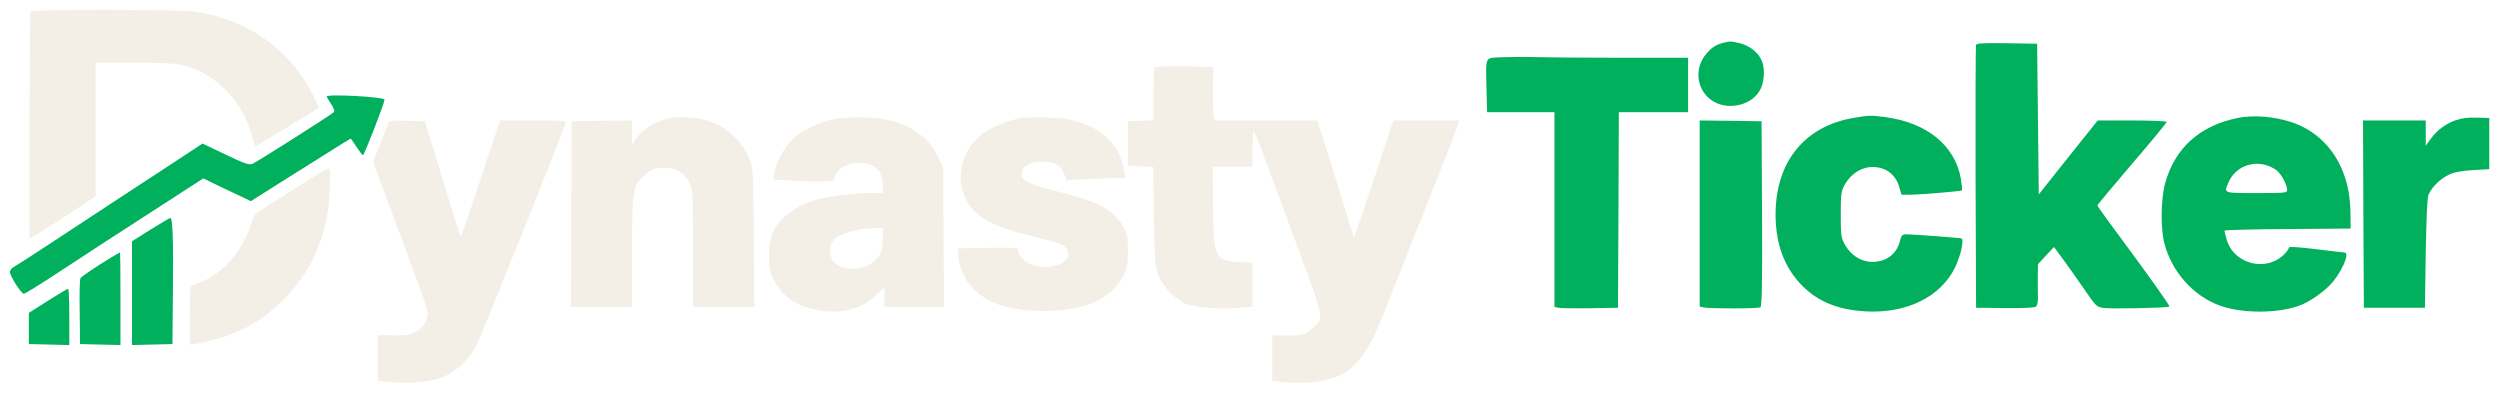
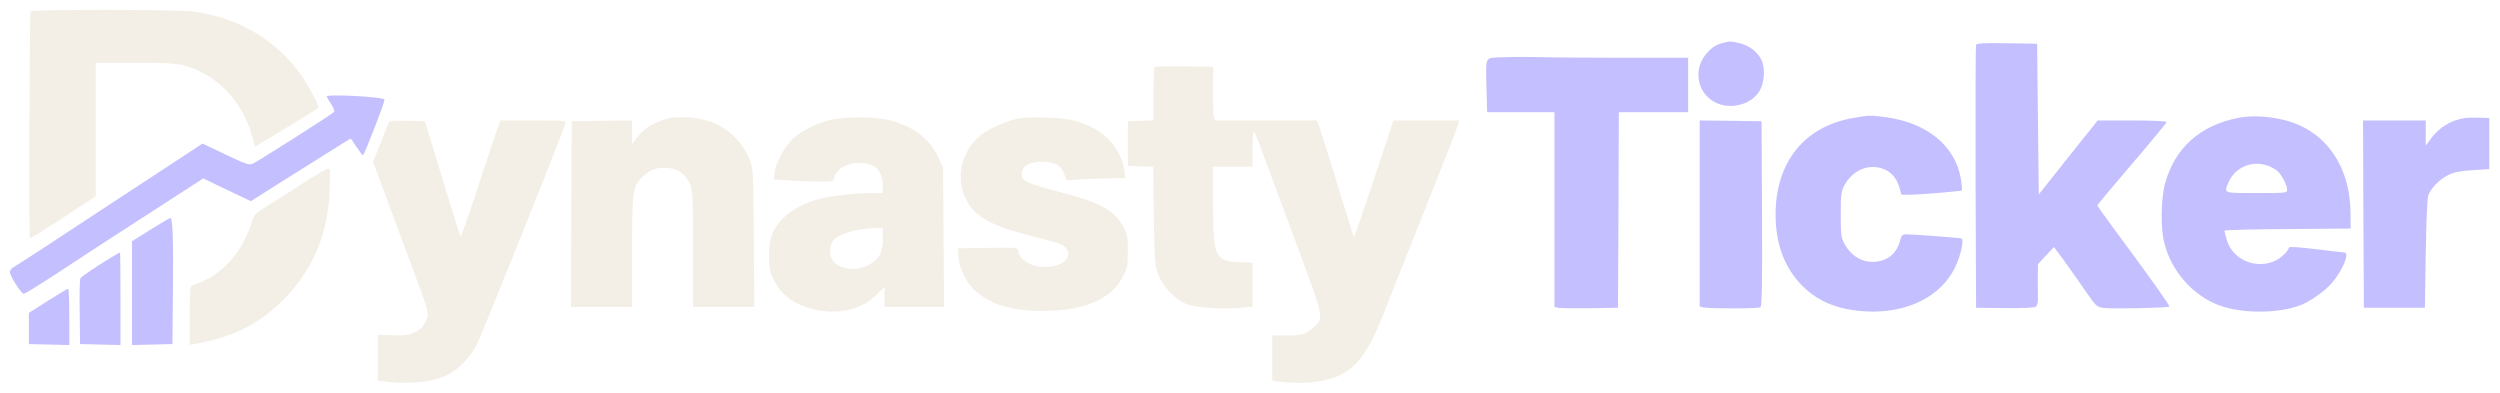
<svg xmlns="http://www.w3.org/2000/svg" viewBox="0 0 363.6 57.12" fill="none" role="img" aria-label="Dynasty Ticker">
  <g transform="translate(0,57.12) scale(0.024,-0.024)" fill="#f3efe6" stroke="none">
    <path d="M185 2311 c-6 -11 -10 -1369 -4 -1375 3 -3 93 54 202 125 l197 130 0 405 0 404 236 0 c182 0 250 -4 297 -16 195 -50 357 -217 413 -424 10 -36 18 -66 19 -68 2 -2 375 225 384 234 8 8 -59 136 -104 199 -151 211 -373 344 -642 384 -90 14 -989 15 -998 2z" />
    <path d="M6997 1974 c-4 -4 -7 -78 -7 -165 l0 -158 -77 -3 -78 -3 0 -135 0 -135 76 -3 77 -3 4 -297 c5 -278 6 -301 28 -357 29 -76 105 -154 176 -180 57 -20 230 -31 328 -20 l66 7 0 133 0 133 -79 3 c-149 7 -159 30 -160 357 l-1 222 120 0 120 0 0 112 c0 62 4 108 8 103 5 -6 23 -48 40 -95 17 -47 108 -292 202 -544 188 -506 185 -490 122 -548 -47 -44 -72 -52 -164 -51 l-88 1 0 -138 0 -137 53 -7 c128 -15 258 -2 343 34 113 49 185 145 273 365 32 83 147 371 254 640 108 270 199 502 202 518 l7 27 -199 0 -199 0 -118 -356 c-65 -195 -119 -354 -121 -352 -2 2 -49 152 -104 333 -56 182 -106 340 -111 353 l-10 22 -309 0 -309 0 -6 26 c-4 14 -6 88 -5 163 l1 136 -174 3 c-96 1 -177 -1 -181 -4z" />
    <path d="M3999 1646 c-68 -27 -104 -54 -141 -103 l-28 -37 0 72 0 72 -182 -2 -183 -3 -3 -562 -2 -563 185 0 185 0 0 328 c0 368 5 404 62 459 47 44 75 56 133 56 79 0 129 -33 160 -106 12 -30 15 -94 15 -387 l0 -350 186 0 185 0 -3 418 c-3 409 -3 418 -26 475 -66 163 -214 257 -406 257 -62 0 -95 -6 -137 -24z" />
    <path d="M5041 1655 c-87 -19 -181 -65 -235 -115 -51 -47 -102 -142 -112 -206 l-6 -41 93 -6 c50 -4 132 -7 180 -7 85 0 89 1 95 24 20 79 151 116 242 67 31 -17 52 -63 52 -116 l0 -45 -72 0 c-93 0 -237 -16 -311 -35 -91 -23 -168 -64 -223 -119 -64 -64 -84 -120 -84 -231 0 -71 4 -90 30 -143 51 -100 136 -158 270 -182 136 -25 266 9 349 91 l51 50 0 -60 0 -61 181 0 180 0 -3 423 -3 422 -29 62 c-53 116 -164 197 -313 228 -85 18 -247 18 -332 0z m309 -724 c0 -83 -23 -123 -89 -158 -74 -39 -177 -25 -215 28 -22 32 -20 91 4 122 32 41 140 72 263 76 l37 1 0 -69z" />
    <path d="M6180 1663 c-60 -10 -153 -47 -210 -83 -136 -88 -187 -268 -116 -408 56 -109 149 -160 418 -228 164 -41 182 -49 197 -81 31 -68 -81 -121 -198 -93 -54 13 -101 55 -101 91 0 19 -7 19 -182 17 l-183 -3 3 -50 c3 -68 51 -164 105 -210 97 -83 219 -119 407 -119 253 0 418 72 487 212 25 50 28 68 28 152 0 88 -2 99 -31 150 -56 100 -139 144 -395 210 -202 52 -229 68 -215 123 9 36 53 57 123 57 74 0 116 -24 133 -76 l13 -37 105 7 c58 3 138 6 179 6 l73 0 -6 43 c-23 158 -145 273 -331 312 -62 13 -243 18 -303 8z" />
    <path d="M2353 1633 c-3 -10 -25 -67 -49 -126 l-43 -108 65 -177 c36 -97 112 -302 169 -454 86 -229 103 -282 96 -306 -14 -47 -34 -73 -76 -95 -33 -17 -55 -21 -132 -19 l-93 2 0 -139 0 -138 61 -7 c154 -16 296 3 374 49 63 36 126 104 163 173 26 49 524 1289 539 1345 5 16 -9 17 -194 17 l-200 0 -14 -37 c-8 -21 -62 -181 -119 -355 -57 -175 -106 -315 -109 -313 -2 3 -52 161 -110 353 l-106 347 -108 3 c-96 2 -108 1 -114 -15z" />
    <path d="M1860 1284 c-74 -48 -174 -111 -223 -141 -48 -30 -90 -60 -94 -67 -4 -6 -17 -38 -28 -72 -48 -141 -150 -263 -268 -320 -39 -19 -77 -34 -84 -34 -10 0 -13 -41 -13 -180 l0 -179 33 5 c240 43 403 128 553 287 164 174 250 382 261 632 3 66 4 128 2 138 -3 14 -28 2 -139 -69z" />
  </g>
-   <g transform="translate(0,57.12) scale(0.024,-0.024)" fill="#00b05c" stroke="none">
+   <g transform="translate(0,57.12) scale(0.024,-0.024)" fill="#c4bfff" stroke="none">
    <path d="M10445 2121 c-45 -11 -69 -26 -103 -65 -81 -92 -60 -231 42 -291 98 -58 243 -18 286 78 23 49 26 124 6 170 -20 49 -77 93 -136 106 -56 12 -52 12 -95 2z" />
    <path d="M11975 2108 c-3 -7 -4 -368 -3 -803 l3 -790 175 -2 c118 -1 178 2 188 9 8 7 13 29 12 57 -1 25 -1 81 -1 123 l1 77 48 52 49 52 55 -74 c30 -41 87 -122 128 -181 71 -103 75 -108 116 -114 49 -7 391 0 400 8 5 6 -118 178 -349 490 -48 65 -87 120 -87 123 0 4 95 117 210 252 116 135 210 249 210 254 0 5 -94 9 -209 9 l-209 0 -179 -224 -178 -224 -5 457 -5 456 -183 3 c-140 2 -184 0 -187 -10z" />
    <path d="M9099 2033 c-103 -5 -95 12 -91 -190 l4 -143 204 0 204 0 0 -590 0 -590 23 -5 c12 -3 99 -4 192 -3 l170 3 3 593 2 592 210 0 210 0 0 165 0 165 -403 0 c-222 0 -457 2 -523 4 -65 2 -158 1 -205 -1z" />
    <path d="M1980 1795 c0 -3 12 -24 27 -46 15 -23 22 -43 17 -48 -20 -19 -471 -305 -494 -314 -21 -8 -48 1 -164 57 l-139 66 -196 -129 c-108 -70 -268 -176 -356 -233 -88 -58 -252 -165 -365 -240 -113 -74 -215 -140 -228 -147 -12 -6 -22 -20 -22 -29 0 -25 69 -132 84 -132 8 0 90 51 185 113 241 158 380 249 660 429 l243 157 39 -19 c21 -11 86 -42 144 -69 l105 -50 187 118 c104 65 239 150 301 189 63 40 115 72 117 72 2 0 17 -22 35 -50 18 -27 35 -50 40 -50 7 0 131 317 130 336 0 17 -350 36 -350 19z" />
    <path d="M11230 1665 c-296 -51 -470 -268 -470 -585 0 -180 54 -323 162 -432 97 -97 216 -145 383 -155 249 -14 456 88 543 267 35 74 56 169 38 175 -13 4 -290 25 -333 25 -26 0 -30 -5 -41 -46 -16 -58 -56 -99 -112 -114 -91 -24 -175 15 -223 103 -20 37 -22 57 -22 177 0 120 2 140 22 177 48 88 138 130 226 103 52 -15 91 -57 107 -115 l13 -45 47 0 c61 0 314 21 319 26 3 3 0 34 -6 70 -35 201 -204 340 -456 374 -93 12 -100 12 -197 -5z" />
    <path d="M13565 1666 c-231 -45 -385 -181 -444 -396 -26 -94 -29 -272 -5 -364 44 -171 172 -316 331 -376 139 -52 365 -51 498 2 50 20 128 73 172 118 70 71 128 200 90 200 -7 0 -84 9 -172 20 -97 12 -161 16 -163 11 -9 -27 -50 -66 -86 -82 -116 -53 -256 8 -291 125 -8 27 -15 53 -15 58 0 4 172 9 383 10 l382 3 -1 100 c-4 287 -158 499 -404 558 -97 24 -196 28 -275 13z m178 -290 c21 -8 48 -22 59 -33 26 -23 58 -86 58 -113 0 -19 -5 -20 -185 -20 -204 0 -199 -2 -171 63 39 93 142 137 239 103z" />
    <path d="M14883 1652 c-63 -22 -115 -61 -154 -115 l-29 -40 0 76 0 77 -190 0 -190 0 2 -567 3 -568 185 0 185 0 5 330 c4 220 9 339 17 356 20 45 71 96 121 119 34 17 74 24 147 29 l100 6 0 155 0 155 -75 2 c-52 2 -91 -3 -127 -15z" />
    <path d="M10300 1086 l0 -564 23 -5 c39 -8 331 -8 345 1 9 7 12 127 10 568 l-3 559 -187 3 -188 2 0 -564z" />
    <path d="M913 989 l-113 -71 0 -314 0 -315 123 3 122 3 3 330 c3 316 -2 436 -16 434 -4 0 -58 -32 -119 -70z" />
    <path d="M669 817 c-85 -52 -173 -111 -181 -122 -5 -5 -7 -98 -5 -205 l2 -195 123 -3 122 -3 0 281 c0 154 -1 280 -3 280 -2 0 -28 -15 -58 -33z" />
    <path d="M290 557 l-115 -73 0 -95 0 -94 123 -3 122 -3 0 171 c0 93 -3 170 -7 170 -5 0 -60 -33 -123 -73z" />
  </g>
</svg>
